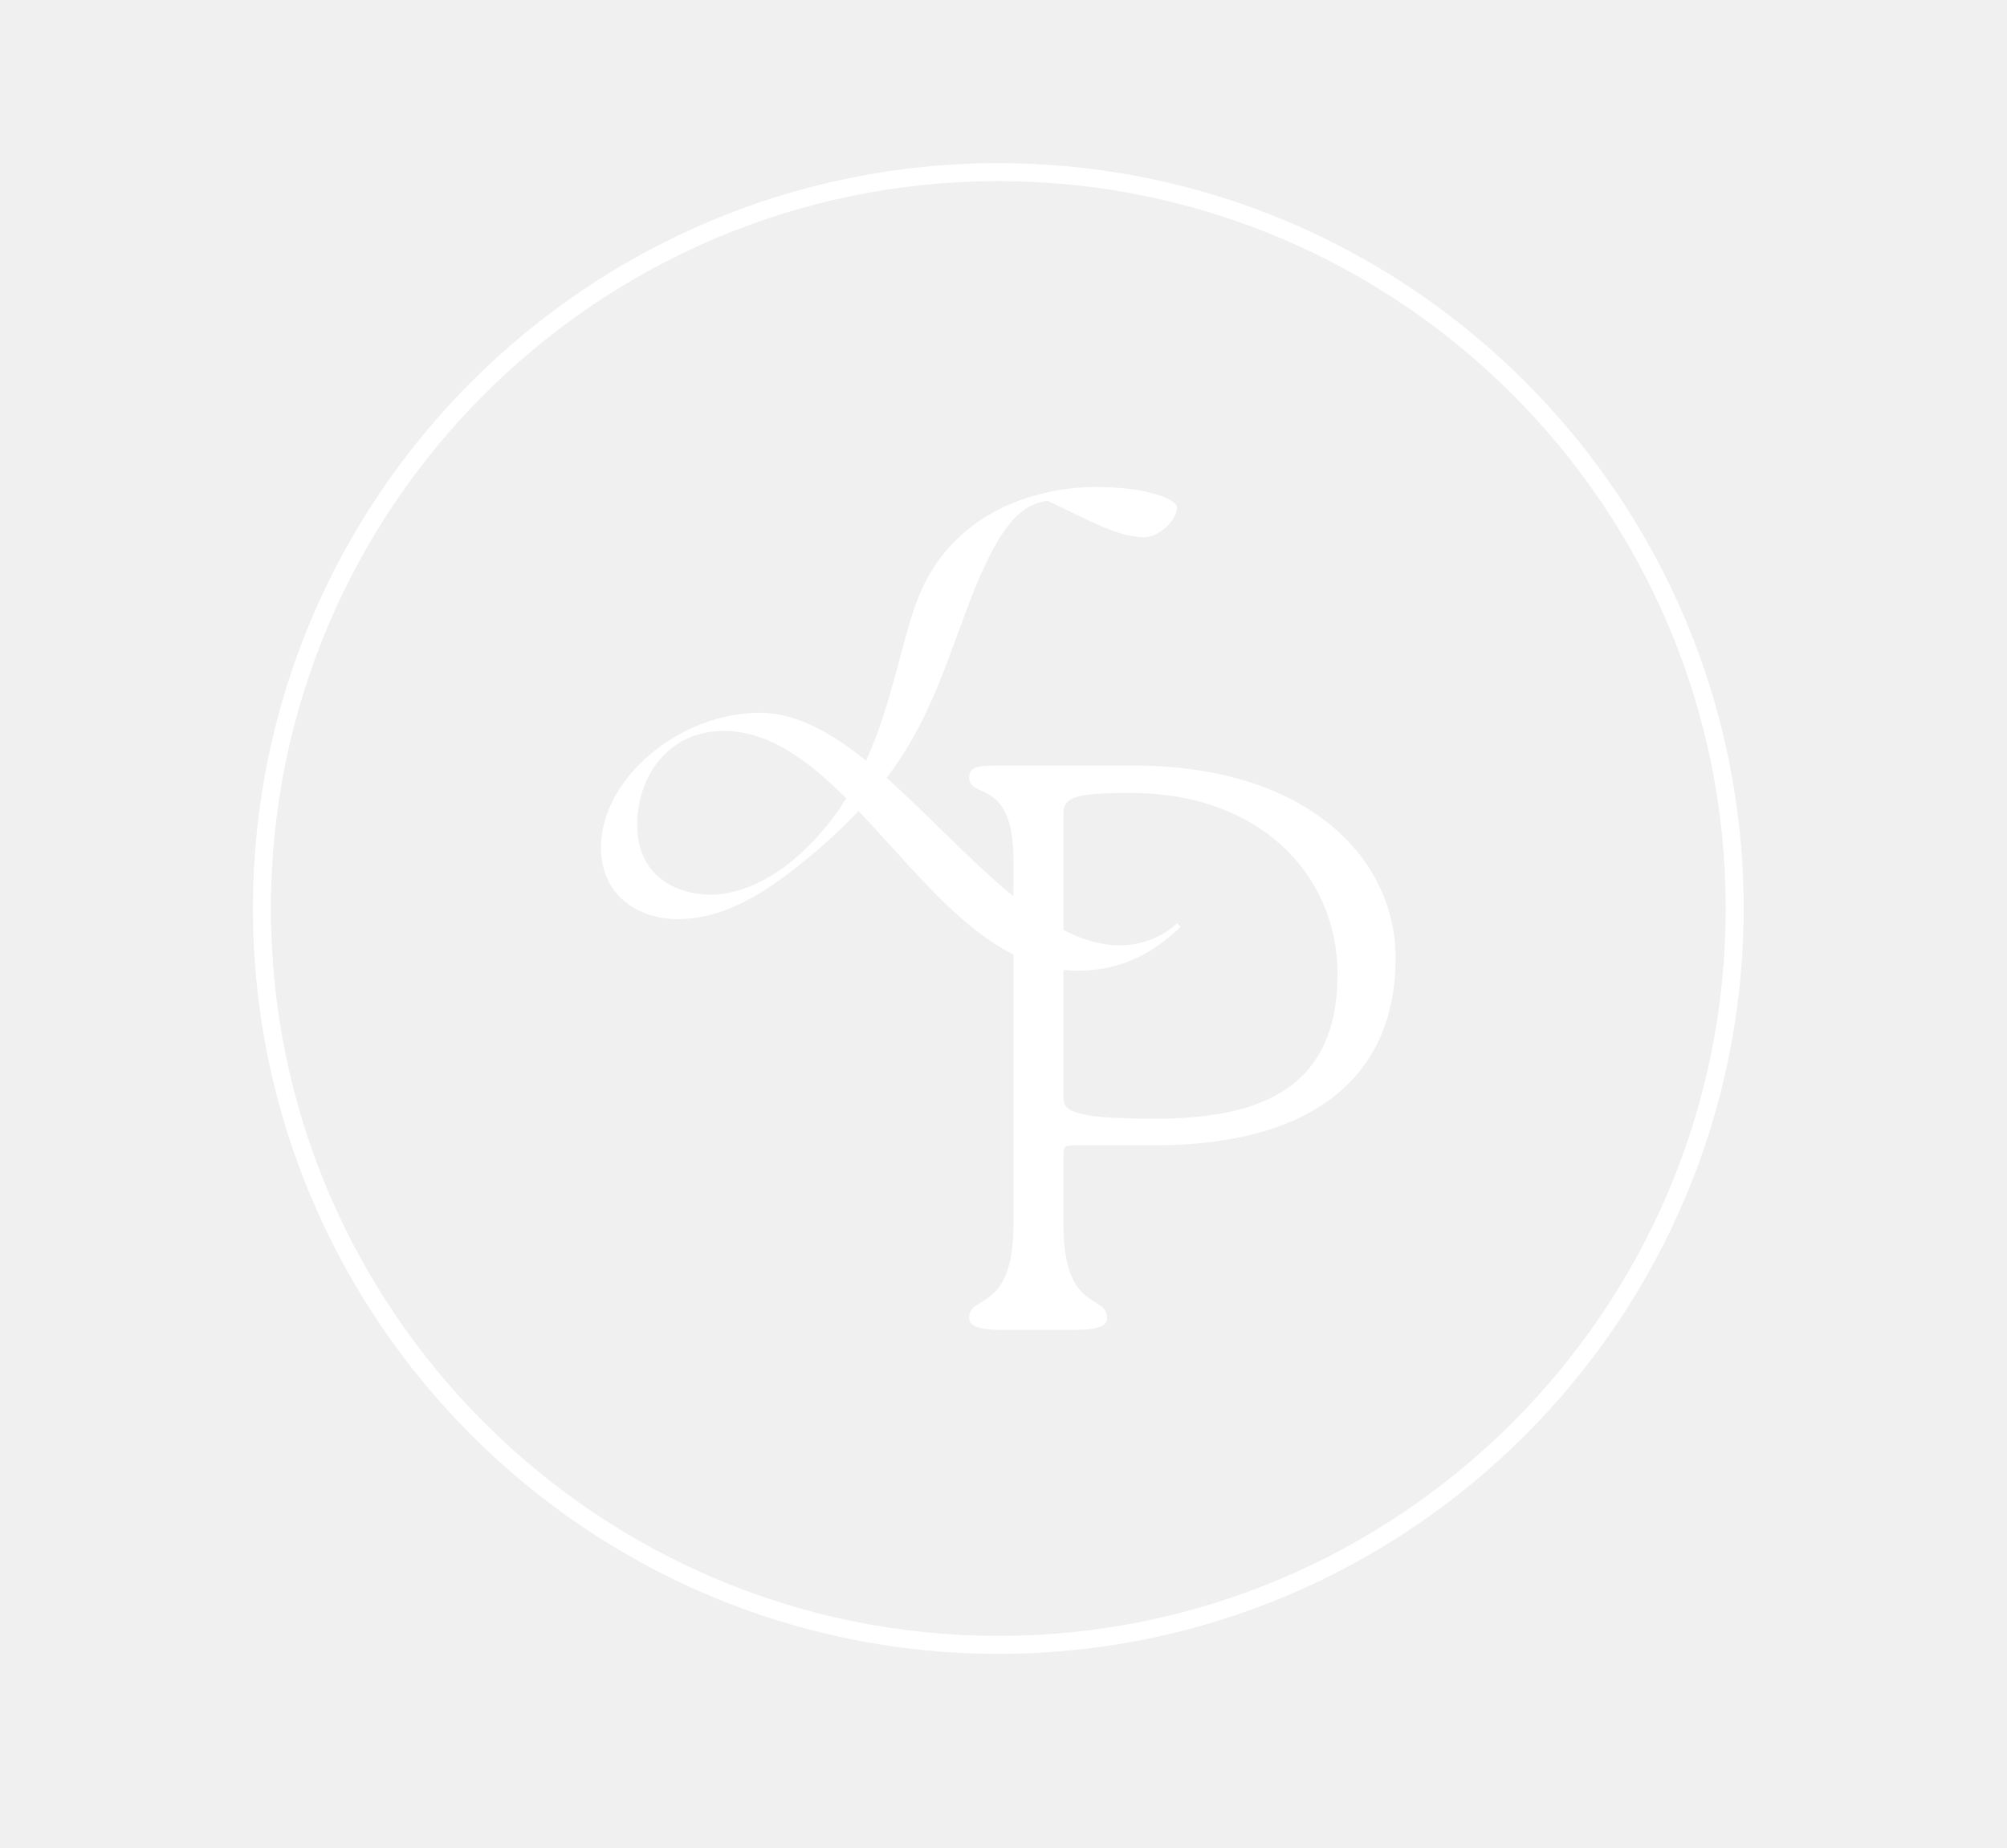
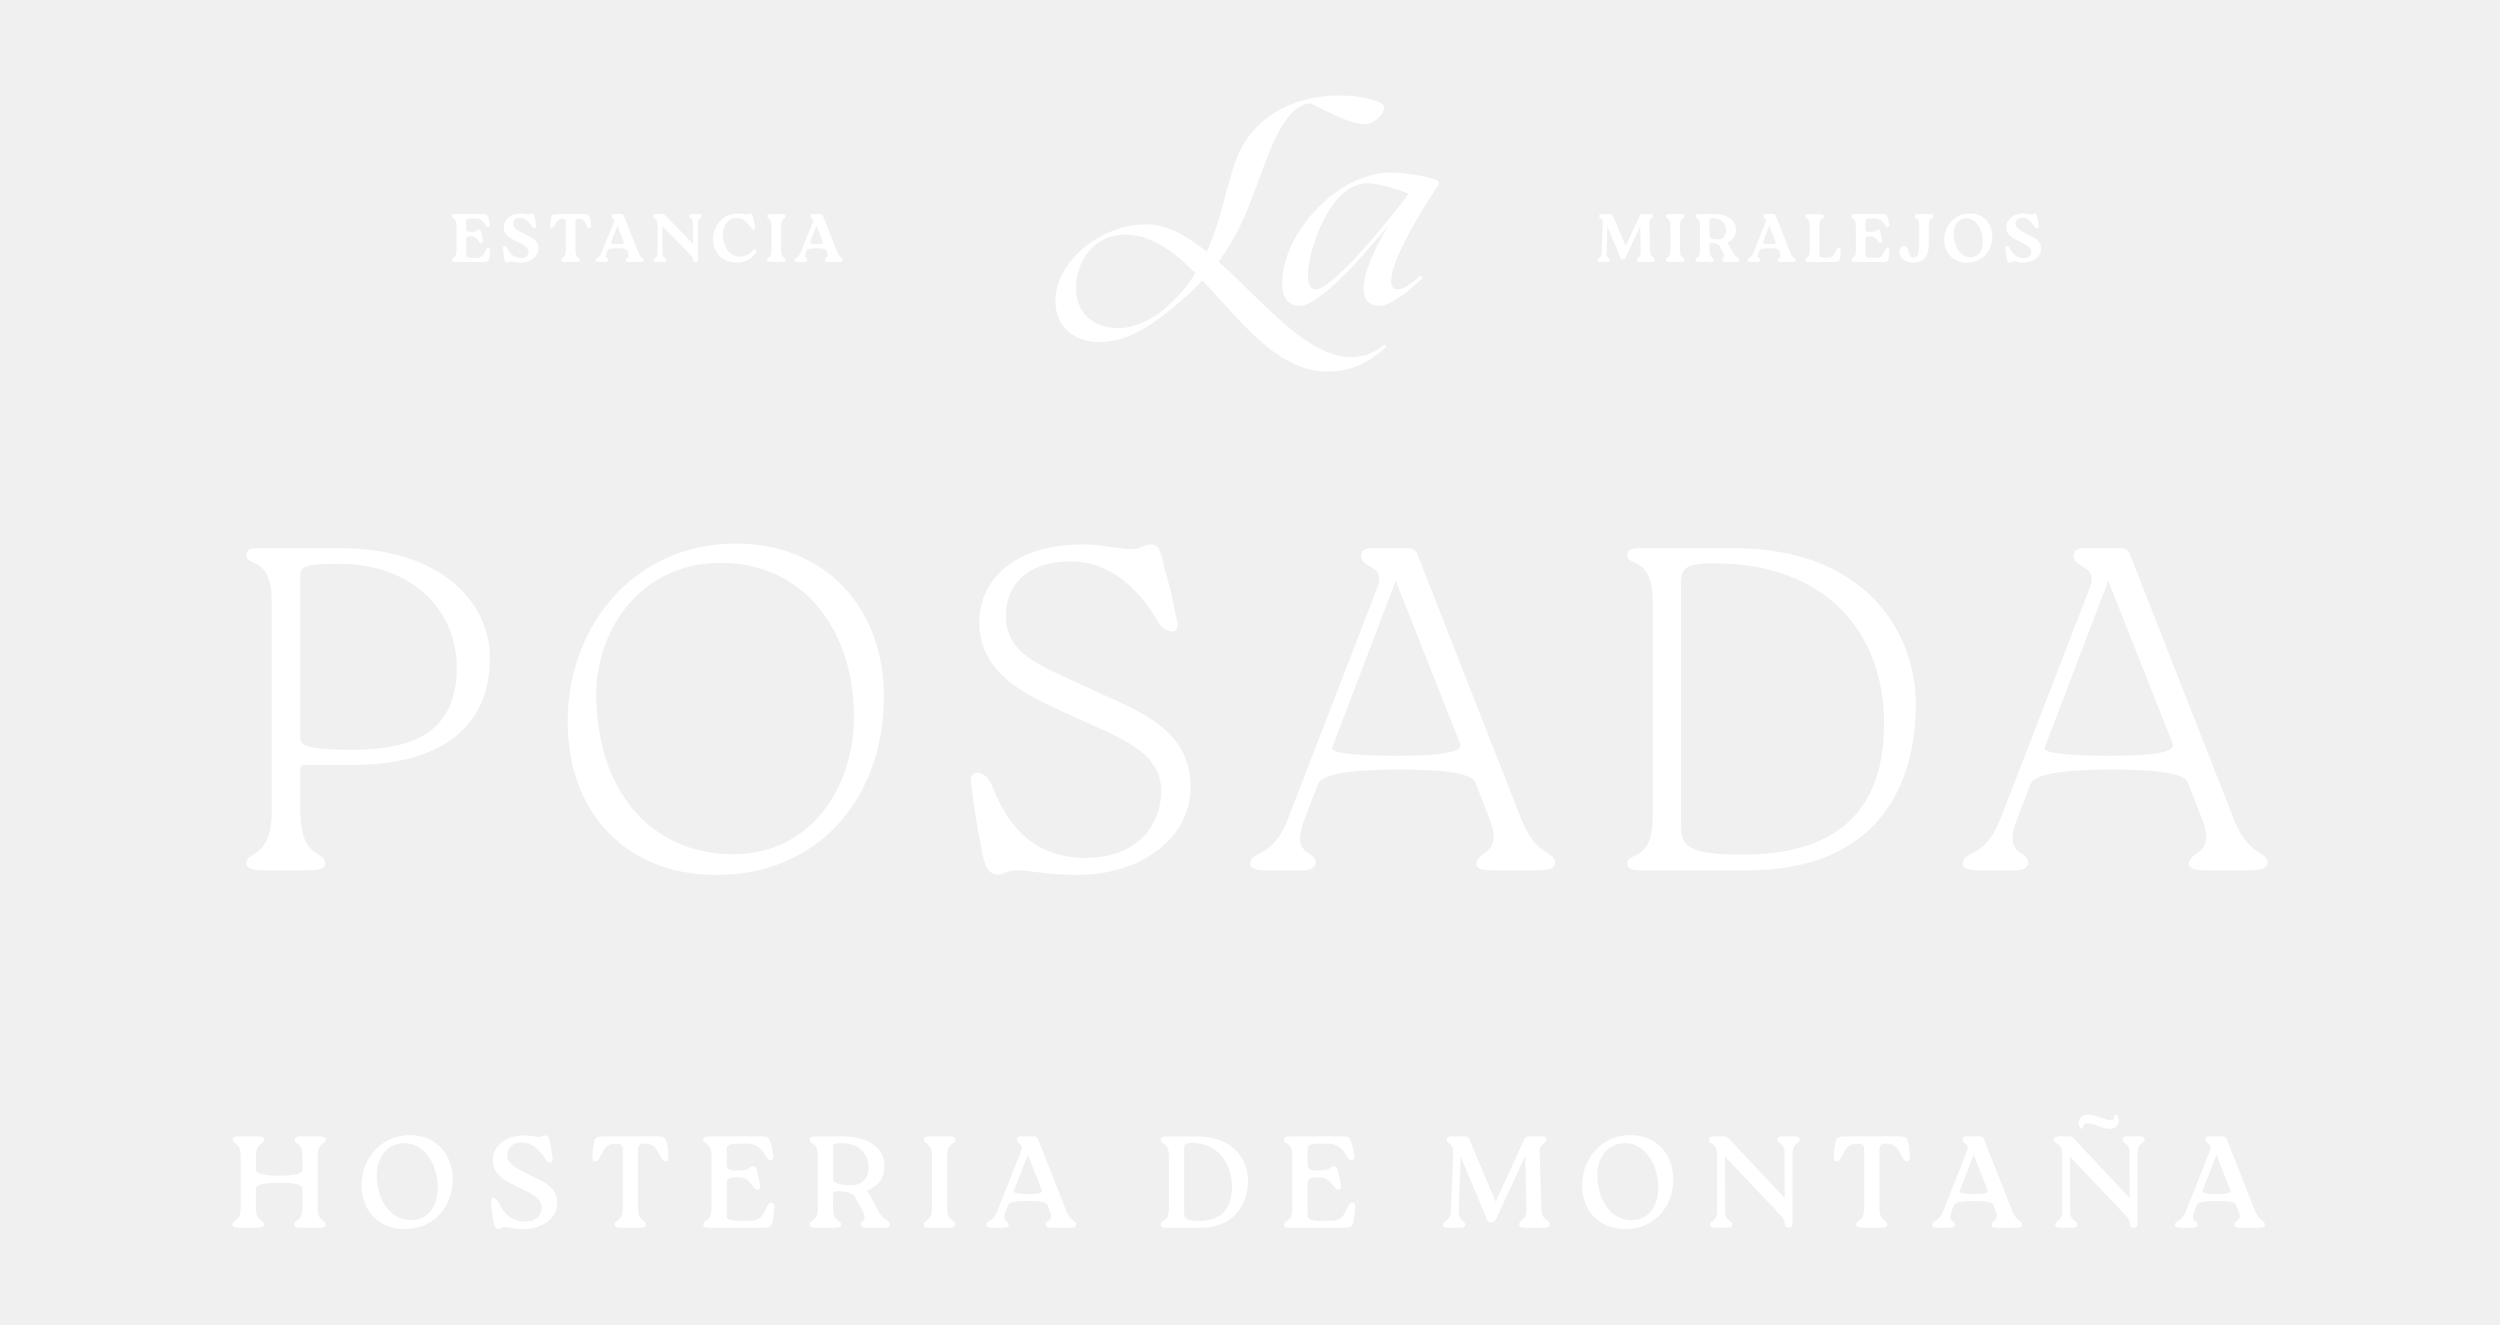
- <svg xmlns="http://www.w3.org/2000/svg" id="Capa_1" data-name="Capa 1" viewBox="0 0 335.33 308.67">
+ <svg xmlns="http://www.w3.org/2000/svg" id="Capa_1" data-name="Capa 1" viewBox="0 0 432.12 228.93">
  <defs>
    <style>
      .cls-1 {
        fill: #fff;
      }
    </style>
  </defs>
  <g>
-     <path class="cls-1" d="M189.26,127.9c29.23,0,43.92,15.49,43.92,32.2,0,19.26-13.2,31.26-40.28,31.26h-12.53c-2.83,0-2.69,0-2.69,2.69v10.51c0,14.82,7.28,11.59,7.28,15.63,0,1.62-1.89,2.02-6.2,2.02h-10.78c-3.91,0-6.06-.4-6.06-2.02,0-4.04,7.41-.81,7.41-15.63v-60.89c0-13.74-7.41-10.1-7.41-13.74,0-2.15,2.16-2.02,6.06-2.02h21.29ZM223.48,162.8c0-16.57-12.93-30.31-34.49-30.31-9.97,0-11.32.81-11.32,3.64v47.15c0,2.16.94,3.64,15.22,3.64,17.24,0,30.58-4.72,30.58-24.11Z" />
-     <path class="cls-1" d="M143.43,135.5c-2.49,2.65-5.44,5.44-9,8.32-6.65,5.44-13.46,9.75-21.24,9.75-6.12,0-12.78-3.63-12.78-11.95,0-11.64,13.23-22.53,26.54-22.53,6.05,0,11.94,3.33,17.77,8.01,4.38-9.75,5.9-19.96,8.62-27.06,5.59-14.29,19.35-18.67,29.94-18.67,8.24,0,13.38,2.04,13.38,3.4,0,2.19-3.1,4.99-5.44,4.99-4.46,0-9.22-2.8-16.25-6.12-3.78.76-7.63,2.5-13.46,18.22-4.08,10.96-6.73,19.35-13.38,28.12,13,11.49,25.78,27.97,39.01,27.97,4.23,0,7.71-1.89,9.53-3.7l.6.61c-3.17,2.95-8.39,7.33-17.24,7.33-14.74,0-25.48-15.04-36.59-26.69ZM119.01,149.49c4.16-.08,9.53-2.12,14.59-6.73,3.17-2.87,5.75-6.05,7.79-9.37-6.35-6.35-12.93-11.26-20.49-11.26-9.37,0-14.44,7.79-14.44,15.65,0,9.07,7.18,11.79,12.55,11.72Z" />
+     <path class="cls-1" d="M58.74,94.75c17.26,0,25.94,9.15,25.94,19.01,0,11.38-7.8,18.46-23.79,18.46h-7.4c-1.67,0-1.59,0-1.59,1.59v6.21c0,8.75,4.3,6.84,4.3,9.23,0,.96-1.12,1.19-3.66,1.19h-6.37c-2.31,0-3.58-.24-3.58-1.19,0-2.39,4.38-.48,4.38-9.23v-35.96c0-8.12-4.38-5.97-4.38-8.12,0-1.27,1.27-1.19,3.58-1.19h12.57ZM78.95,115.35c0-9.79-7.64-17.9-20.37-17.9-5.89,0-6.68.48-6.68,2.15v27.85c0,1.27.56,2.15,8.99,2.15,10.18,0,18.06-2.78,18.06-14.24Z" />
+     <path class="cls-1" d="M98.12,124.82c0-17.11,11.94-30.87,29.04-30.87,15.67,0,25.62,11.3,25.62,26.41,0,17.74-11.46,30.87-28.96,30.87-15.99,0-25.7-11.22-25.7-26.41ZM147.61,123.94c0-15.04-8.75-26.65-22.99-26.65s-21.56,12.01-21.56,22.59c0,16.63,9.31,27.77,23.71,27.77,13.53,0,20.84-11.78,20.84-23.71Z" />
+     <path class="cls-1" d="M175.7,150.44c-1.59,0-2.15.72-3.18.72-1.51,0-2.31-1.11-2.86-4.38-.32-1.75-1.04-5.01-1.75-10.9-.24-1.27-.08-2.31.96-2.31.95,0,1.99.64,2.62,2.31,2.31,5.81,6.36,12.25,15.83,12.41,8.91.08,13.05-5.17,13.37-10.9.48-7.4-7.24-9.87-14.08-13.05-7.64-3.58-17.34-6.92-17.34-16.87,0-6.6,5.33-13.37,17.98-13.37,3.26,0,5.81.8,8.35.8,1.67,0,2.15-.8,3.18-.8,1.59,0,1.75.96,2.54,4.22.56,2.07,1.27,4.54,2.07,8.75.32,1.03.24,2.07-.79,2.07-.96,0-1.91-.64-2.71-2.15-2.47-4.06-7.16-9.95-14.8-9.95s-11.22,4.14-11.22,9.47c0,6.84,6.6,8.75,13.76,12.17,8.04,3.82,17.66,6.68,18.14,16.55.48,9.71-8.75,15.91-19.17,15.99-6.12,0-8.43-.8-10.9-.8Z" />
+     <path class="cls-1" d="M225.5,141.53c-2.55,6.6,1.91,5.41,1.91,7.48,0,1.11-1.04,1.43-2.47,1.43h-6.05c-1.59,0-2.79-.24-2.79-1.11,0-2.47,3.74-.64,6.52-7.8l15.44-39.94c1.59-3.98-2.79-3.26-2.79-5.49,0-.72.24-1.35,1.99-1.35h6.21c.72,0,1.27.4,1.51,1.03l17.98,45.83c2.54,6.52,5.81,5.41,5.81,7.48,0,1.11-1.11,1.35-3.58,1.35h-7.16c-1.59,0-2.86-.24-2.86-1.11,0-2.23,4.77-1.59,2.31-7.72l-2.47-6.37q-.88-2.23-13.13-2.23-13.21,0-14.08,2.55l-2.31,5.97ZM252.39,128.56l-11.14-28.16-10.98,28.8q-.56,1.43,11.7,1.43,11.22,0,10.42-2.07Z" />
+     <path class="cls-1" d="M299.65,94.75c23.15,0,31.51,14.96,31.51,26.97,0,14.24-6.84,28.72-29.12,28.72h-17.18c-2.31,0-3.58.08-3.58-1.19,0-2.15,4.38,0,4.38-8.12v-37.07c0-8.12-4.38-5.97-4.38-8.12,0-1.27,1.27-1.19,3.58-1.19h14.8ZM325.66,125.06c0-15.67-10.02-27.69-29.28-27.69-4.69,0-5.81.56-5.81,3.5v42.17c0,3.42,1.83,4.69,10.58,4.69,20.69,0,24.5-12.17,24.5-22.67Z" />
+     <path class="cls-1" d="M348.66,141.53c-2.55,6.6,1.91,5.41,1.91,7.48,0,1.11-1.04,1.43-2.47,1.43h-6.05c-1.59,0-2.79-.24-2.79-1.11,0-2.47,3.74-.64,6.52-7.8l15.44-39.94c1.59-3.98-2.79-3.26-2.79-5.49,0-.72.24-1.35,1.99-1.35h6.21c.72,0,1.27.4,1.51,1.03l17.98,45.83c2.54,6.52,5.81,5.41,5.81,7.48,0,1.11-1.11,1.35-3.58,1.35h-7.16c-1.59,0-2.86-.24-2.86-1.11,0-2.23,4.77-1.59,2.31-7.72l-2.47-6.37q-.88-2.23-13.13-2.23-13.21,0-14.08,2.55l-2.31,5.97ZM375.55,128.56l-11.14-28.16-10.98,28.8q-.56,1.43,11.7,1.43,11.22,0,10.42-2.07Z" />
  </g>
-   <path class="cls-1" d="M166.8,276.33c-68.67,0-124.54-55.87-124.54-124.54S98.13,27.26,166.8,27.26s124.53,55.87,124.53,124.53-55.87,124.54-124.53,124.54ZM166.8,30.26c-67.01,0-121.54,54.52-121.54,121.53s54.52,121.54,121.54,121.54,121.53-54.52,121.53-121.54S233.81,30.26,166.8,30.26Z" />
+   <g>
+     <path class="cls-1" d="M54.9,208.69c0,2.64,1.36,2.01,1.36,2.98,0,.41-.32.54-1.17.54h-3.05c-.81,0-1.17-.14-1.17-.54,0-.97,1.4-.34,1.4-2.98v-3.23q0-1.02-3.93-1.02-4.11,0-4.11,1.02v3.23c0,2.64,1.38,2.01,1.38,2.98,0,.41-.32.54-1.2.54h-3.02c-.83,0-1.2-.14-1.2-.54,0-.97,1.42-.34,1.42-2.98v-8.76c0-2.64-1.38-2.01-1.38-2.98,0-.41.32-.54,1.2-.54h3.03c.83,0,1.2.14,1.2.54,0,.97-1.42.34-1.42,2.98v2.26q0,1.02,4.13,1.02,3.9,0,3.9-1.02v-2.26c0-2.64-1.35-2.01-1.35-2.98,0-.41.32-.54,1.17-.54h3.05c.81,0,1.17.14,1.17.54,0,.97-1.4.34-1.4,2.98v8.76Z" />
+     <path class="cls-1" d="M62.5,204.93c0-4.83,3.52-8.73,8.37-8.73,4.49,0,7.38,3.29,7.38,7.63,0,4.92-3.41,8.62-8.33,8.62-4.38,0-7.43-3.14-7.43-7.51ZM75.66,205.31c0-3.95-2.21-7.72-5.76-7.72-3.16,0-4.78,2.73-4.78,5.48,0,4.15,2.23,7.83,5.87,7.83,3.16,0,4.67-2.64,4.67-5.6Z" />
+     <path class="cls-1" d="M87.29,212.08c-.61,0-.72.34-1.13.34s-.68-.27-.83-1.22c-.16-.9-.34-1.92-.45-3.23-.05-.54.04-.9.43-.9.36,0,.59.25.93.86.65,1.4,1.92,3.21,4.54,3.23,1.92,0,2.78-1.15,2.82-2.39.07-1.74-1.92-2.53-3.81-3.45-2.39-1.2-4.6-2.1-4.6-4.81,0-2.28,2.05-4.26,5.46-4.26,1.04,0,1.92.27,2.51.27.54,0,.65-.27,1.06-.27.43,0,.61.23.83,1.17.16.75.34,1.58.47,2.64.07.52-.04.88-.45.88-.34,0-.61-.27-.97-.83-.74-1.13-1.99-2.64-3.86-2.64-1.67,0-2.55.93-2.55,2.19,0,1.58,1.49,2.23,3.72,3.36,2.5,1.24,4.83,2.1,4.9,4.72.07,2.93-2.75,4.69-5.78,4.72-1.69,0-2.6-.36-3.23-.36Z" />
+     <path class="cls-1" d="M110.28,208.69c0,2.64,1.35,2.01,1.35,2.98,0,.41-.31.54-1.17.54h-3.04c-.81,0-1.17-.14-1.17-.54,0-.97,1.4-.34,1.4-2.98v-9.95c0-.72-.29-1.06-1.11-1.06-1.62,0-2.01.72-2.78,2.19-.32.61-.54.88-.86.88-.45,0-.52-.38-.5-.88.02-1.17.14-1.94.32-2.59.16-.59.45-.86,1.85-.86l8.76-.02c1.42,0,1.71.27,1.87.88.18.63.27,1.4.32,2.57.02.5-.07.88-.52.88-.32,0-.52-.25-.84-.86-.77-1.47-1.15-2.21-2.78-2.21-.79,0-1.11.34-1.11,1.06v9.97Z" />
+     <path class="cls-1" d="M133.83,208.76c-.07,1.17-.18,1.94-.36,2.6-.16.59-.43.86-1.85.86h-8.87c-.84,0-1.2-.09-1.2-.54,0-1.02,1.42-.2,1.42-2.91v-8.89c0-2.71-1.42-1.9-1.42-2.91,0-.45.36-.54,1.2-.54l8.55-.02c1.31,0,1.56.14,1.76.75.23.61.43,1.38.59,2.37.09.52.07.86-.29.97-.41.11-.65-.11-.99-.7-.84-1.42-1.78-2.14-3.32-2.14h-1.15c-1.99,0-2.3.32-2.3,1.04v2.51c0,1.01.61,1.11,1.6,1.11h.43c2.1,0,1.85-.75,2.55-.75.36,0,.52.23.63.7l.5,2.23c.18.84.09,1.02-.29,1.13-.93.23-1.06-2.1-3.39-2.12h-.43c-.99,0-1.6.09-1.6,1.11v5.33c0,.77.31,1.08,2.37,1.08l1.62-.02c1.76,0,2.19-.75,2.87-2.23.36-.77.63-.95.97-.88.38.09.43.41.41.9Z" />
+     <path class="cls-1" d="M152.02,209.6c.86,1.54,1.8,1.22,1.8,2.08,0,.41-.31.54-1.02.54h-2.89c-.72,0-1.11-.14-1.11-.59,0-.68,1.15-.77.41-2.12l-1.38-2.53c-.41-.7-.77-.83-1.99-.99-1.22-.16-1.85-.23-1.85.52v2.19c0,2.64,1.38,2.01,1.38,2.98,0,.41-.32.54-1.2.54h-3.02c-.83,0-1.2-.14-1.2-.54,0-.97,1.42-.34,1.42-2.98v-8.82c0-2.71-1.42-1.9-1.42-2.91,0-.45.36-.54,1.2-.54h4.51c4.92,0,7.22,2.39,7.22,5.03,0,2.12-1.06,3.59-3,4.31l2.12,3.84ZM150.14,201.74c0-2.26-1.69-4.13-4.54-4.15-1.35,0-1.6.14-1.6.61v5.57c0,.86,1.8,1.06,2.8,1.11,2.12.14,3.34-1.15,3.34-3.14Z" />
+     <path class="cls-1" d="M161.09,199.94c0-2.64-1.38-2.01-1.38-2.98,0-.41.32-.54,1.2-.54h3.02c.84,0,1.2.14,1.2.54,0,.97-1.42.34-1.42,2.98v8.76c0,2.64,1.38,2.01,1.38,2.98,0,.41-.31.54-1.2.54h-3.02c-.84,0-1.2-.14-1.2-.54,0-.97,1.42-.34,1.42-2.98v-8.76Z" />
+     <path class="cls-1" d="M173.82,209.44c-.7,1.8.56,1.49.56,2.23,0,.43-.41.54-.92.54h-1.94c-.63,0-1.04-.11-1.04-.52,0-.79,1.17-.45,1.87-2.26l4.15-10.47c.54-1.35-.77-1.22-.77-2.01,0-.36.2-.54.68-.54h2.3c.36,0,.59.16.72.5l4.92,12.48c.75,1.85,1.67,1.49,1.67,2.26,0,.43-.31.56-1.15.56h-3.14c-.63,0-.99-.14-.99-.52,0-.81,1.44-.54.74-2.3l-.43-1.13q-.27-.68-3.34-.68t-3.43.65l-.47,1.2ZM180.1,205.81l-2.44-6.21-2.42,6.21q-.22.59,2.51.59,2.57,0,2.35-.59Z" />
+     <path class="cls-1" d="M206.84,196.42c6.36,0,8.87,4,8.87,7.63,0,4.33-2.57,8.17-8.26,8.17h-5.62c-.84,0-1.2-.09-1.2-.54,0-1.02,1.42-.2,1.42-2.91v-8.89c0-2.71-1.42-1.9-1.42-2.91,0-.45.36-.54,1.2-.54h5.01ZM212.94,205.22c0-4.33-2.6-7.67-6.84-7.67-1.08,0-1.42.16-1.42.99v11.15c0,.9.38,1.35,2.5,1.35,4.42,0,5.76-2.69,5.76-5.82Z" />
+     <path class="cls-1" d="M234.24,208.76c-.07,1.17-.18,1.94-.36,2.6-.16.59-.43.86-1.85.86h-8.87c-.83,0-1.2-.09-1.2-.54,0-1.02,1.42-.2,1.42-2.91v-8.89c0-2.71-1.42-1.9-1.42-2.91,0-.45.36-.54,1.2-.54l8.55-.02c1.31,0,1.56.14,1.76.75.22.61.43,1.38.59,2.37.09.52.07.86-.29.97-.41.11-.65-.11-.99-.7-.83-1.42-1.78-2.14-3.32-2.14h-1.15c-1.99,0-2.3.32-2.3,1.04v2.51c0,1.01.61,1.11,1.6,1.11h.43c2.1,0,1.85-.75,2.55-.75.36,0,.52.23.63.7l.5,2.23c.18.84.09,1.02-.29,1.13-.93.23-1.06-2.1-3.38-2.12h-.43c-.99,0-1.6.09-1.6,1.11v5.33c0,.77.32,1.08,2.37,1.08l1.62-.02c1.76,0,2.19-.75,2.87-2.23.36-.77.63-.95.97-.88.38.09.43.41.41.9Z" />
+     <path class="cls-1" d="M266.45,209.15c.07,1.94,1.4,1.49,1.4,2.5,0,.43-.32.56-1.11.56h-2.96c-.83,0-1.2-.14-1.2-.56,0-.95,1.31-.63,1.26-2.5l-.2-9.39-5.03,10.95c-.16.29-.32.45-.72.54-.45.11-.68-.04-.79-.29l-4.63-11.04-.32,9.52c-.07,1.69,1.11,1.47,1.11,2.23,0,.43-.32.54-1.02.54h-1.76c-.7,0-1.04-.14-1.04-.54,0-.74,1.26-.54,1.33-2.23l.43-10.27c.07-1.56-1.17-1.47-1.17-2.23,0-.38.25-.52.97-.52h2.21c.36,0,.59.16.75.5l4.56,10.81,4.96-10.81c.16-.34.38-.5.74-.5h2.08c.72,0,.99.14.99.52,0,.81-1.24.56-1.17,2.23l.32,9.97Z" />
+     <path class="cls-1" d="M273.47,204.93c0-4.83,3.52-8.73,8.37-8.73,4.49,0,7.38,3.29,7.38,7.63,0,4.92-3.41,8.62-8.33,8.62-4.38,0-7.43-3.14-7.43-7.51ZM286.63,205.31c0-3.95-2.21-7.72-5.76-7.72-3.16,0-4.78,2.73-4.78,5.48,0,4.15,2.23,7.83,5.87,7.83,3.16,0,4.67-2.64,4.67-5.6Z" />
+     <path class="cls-1" d="M310.03,196.42c.7,0,1.04.11,1.04.54,0,.75-1.22.54-1.22,2.23v12.21c0,.61-.23.81-.7.81-.43,0-.65-.29-.65-.61,0-.52-.18-.95-.63-1.44l-9.71-10.25.02,9.52c.02,1.69,1.24,1.47,1.24,2.23,0,.43-.34.54-1.04.54h-1.76c-.7,0-1.02-.14-1.02-.54,0-.74,1.2-.54,1.2-2.23v-9.57c0-2.71-1.4-1.9-1.4-2.91,0-.45.36-.54,1.17-.54h1.42c.38,0,.61.16.9.45l9.59,10.22-.02-7.9c0-1.69-1.22-1.47-1.22-2.23,0-.43.32-.54,1.02-.54h1.76Z" />
+     <path class="cls-1" d="M324.86,208.69c0,2.64,1.35,2.01,1.35,2.98,0,.41-.31.54-1.17.54h-3.04c-.81,0-1.17-.14-1.17-.54,0-.97,1.4-.34,1.4-2.98v-9.95c0-.72-.29-1.06-1.11-1.06-1.62,0-2.01.72-2.78,2.19-.32.61-.54.88-.86.88-.45,0-.52-.38-.5-.88.02-1.17.14-1.94.32-2.59.16-.59.45-.86,1.85-.86l8.76-.02c1.42,0,1.71.27,1.87.88.18.63.27,1.4.32,2.57.02.5-.07.88-.52.88-.32,0-.52-.25-.84-.86-.77-1.47-1.15-2.21-2.78-2.21-.79,0-1.11.34-1.11,1.06v9.97Z" />
+     <path class="cls-1" d="M337.32,209.44c-.7,1.8.56,1.49.56,2.23,0,.43-.41.54-.93.54h-1.94c-.63,0-1.04-.11-1.04-.52,0-.79,1.17-.45,1.87-2.26l4.15-10.47c.54-1.35-.77-1.22-.77-2.01,0-.36.2-.54.68-.54h2.3c.36,0,.59.16.72.5l4.92,12.48c.74,1.85,1.67,1.49,1.67,2.26,0,.43-.32.56-1.15.56h-3.14c-.63,0-.99-.14-.99-.52,0-.81,1.45-.54.74-2.3l-.43-1.13q-.27-.68-3.34-.68t-3.43.65l-.47,1.2ZM343.59,205.81l-2.44-6.21-2.41,6.21q-.23.59,2.5.59,2.57,0,2.35-.59Z" />
+     <path class="cls-1" d="M369.66,196.42c.7,0,1.04.11,1.04.54,0,.75-1.22.54-1.22,2.23v12.21c0,.61-.23.81-.7.81-.43,0-.65-.29-.65-.61,0-.52-.18-.95-.63-1.44l-9.71-10.25.02,9.52c.02,1.69,1.24,1.47,1.24,2.23,0,.43-.34.54-1.04.54h-1.76c-.7,0-1.02-.14-1.02-.54,0-.74,1.2-.54,1.2-2.23v-9.57c0-2.71-1.4-1.9-1.4-2.91,0-.45.36-.54,1.17-.54h1.42c.38,0,.61.16.9.45l9.59,10.22-.02-7.9c0-1.69-1.22-1.47-1.22-2.23,0-.43.32-.54,1.02-.54h1.76ZM359.3,194.14c0-.77.54-1.47,1.65-1.47,1.38,0,3,.95,3.75.95.5,0,.79-.18.79-.65,0-.56.75-.25.75.68,0,.79-.56,1.47-1.67,1.47s-2.53-.95-3.72-.95c-.5,0-.81.18-.81.68,0,.54-.72.23-.72-.7Z" />
+     <path class="cls-1" d="M379.28,209.44c-.7,1.8.56,1.49.56,2.23,0,.43-.41.54-.92.54h-1.94c-.63,0-1.04-.11-1.04-.52,0-.79,1.17-.45,1.87-2.26l4.15-10.47c.54-1.35-.77-1.22-.77-2.01,0-.36.2-.54.68-.54h2.3c.36,0,.59.16.72.5l4.92,12.48c.75,1.85,1.67,1.49,1.67,2.26,0,.43-.31.56-1.15.56h-3.14c-.63,0-.99-.14-.99-.52,0-.81,1.44-.54.74-2.3l-.43-1.13q-.27-.68-3.34-.68t-3.43.65l-.47,1.2ZM385.55,205.81l-2.44-6.21-2.42,6.21q-.22.59,2.51.59,2.57,0,2.35-.59Z" />
+   </g>
+   <g>
+     <path class="cls-1" d="M84.73,43.36c-.02.65-.08,1.1-.18,1.43-.09.36-.27.5-.99.5h-4.77c-.47,0-.66-.07-.66-.33,0-.62.78-.14.78-1.68v-4.26c0-1.54-.78-1.06-.78-1.68,0-.26.19-.33.66-.33h4.58c.69,0,.85.06.98.41.11.32.22.72.31,1.22.06.32.04.52-.18.58-.22.07-.37-.04-.56-.34-.46-.75-.96-1.12-1.74-1.12h-.56c-.89,0-1.05.17-1.05.54v1.21c0,.51.28.58.79.58h.12c.98,0,.91-.4,1.31-.4.23,0,.31.14.36.35l.28,1.35c.09.43.04.53-.19.58-.57.13-.64-1.13-1.76-1.13h-.12c-.51,0-.79.06-.79.58v2.58c0,.39.17.56,1.12.56h.78c.83-.01,1.08-.45,1.47-1.28.19-.4.34-.5.53-.45.25.05.26.22.25.54Z" />
+     <path class="cls-1" d="M88.25,45.18c-.34,0-.39.22-.63.22s-.37-.14-.45-.65c-.09-.57-.19-1.11-.24-1.73-.01-.32.05-.52.27-.52.21,0,.31.14.52.5.34.66,1.04,1.62,2.38,1.62.88,0,1.24-.53,1.27-1.09.02-.82-.97-1.25-1.96-1.76-1.29-.65-2.34-1.12-2.34-2.52,0-1.29,1.21-2.35,2.96-2.35.58,0,1.06.17,1.34.17.29,0,.37-.17.6-.17.21,0,.34.12.45.63.09.41.19.9.24,1.42.02.32-.05.52-.3.52-.19,0-.33-.15-.56-.5-.39-.58-1.03-1.33-1.95-1.33-.76,0-1.17.43-1.17,1.02,0,.76.67,1.12,1.9,1.75,1.36.69,2.48,1.15,2.5,2.47.02,1.58-1.5,2.51-3.1,2.51-.89,0-1.41-.21-1.73-.21Z" />
+     <path class="cls-1" d="M99.46,43.31c0,1.41.76,1.08.76,1.64,0,.25-.17.33-.66.33h-1.88c-.47,0-.66-.08-.66-.33,0-.57.78-.24.78-1.64v-4.99c0-.36-.15-.52-.53-.52-.78,0-1,.41-1.43,1.22-.14.3-.26.44-.44.44-.25,0-.31-.2-.3-.52.02-.65.08-1.1.18-1.43.09-.35.27-.5.99-.5h4.72c.72,0,.9.14.98.49.09.34.17.79.18,1.44.01.31-.04.52-.28.52-.18,0-.29-.14-.45-.44-.41-.82-.65-1.23-1.43-1.23-.35,0-.52.18-.52.53v4.99Z" />
+     <path class="cls-1" d="M104.85,43.77c-.37.92.31.77.31,1.19,0,.26-.24.31-.54.31h-1.05c-.38,0-.62-.06-.62-.3,0-.44.64-.32.99-1.21l2.13-5.3c.3-.75-.4-.7-.4-1.15,0-.21.13-.32.38-.32h1.34c.21,0,.36.09.44.3l2.54,6.42c.39.98.88.78.88,1.22,0,.26-.17.34-.63.34h-1.9c-.38,0-.57-.08-.57-.33,0-.46.78-.3.43-1.23l-.18-.43q-.14-.37-1.66-.37t-1.67.33l-.21.51ZM107.83,41.87l-1.1-2.83-1.1,2.79q-.14.35,1.11.35,1.21,0,1.09-.32Z" />
+     <path class="cls-1" d="M120.73,37.02c.4,0,.56.06.56.31,0,.39-.64.36-.64,1.16v6.3c0,.37-.13.5-.43.5s-.43-.17-.43-.37c0-.28-.12-.5-.37-.77l-4.92-5.04.02,4.69c0,.8.64.76.64,1.17,0,.25-.17.3-.54.3h-1.04c-.4,0-.56-.07-.56-.31,0-.39.64-.35.64-1.16v-4.79c0-1.54-.78-1.06-.78-1.68,0-.26.19-.33.66-.33h.95c.25,0,.39.11.57.28l4.72,4.88v-3.69c0-.8-.65-.76-.65-1.17,0-.25.18-.29.56-.29h1.04Z" />
+     <path class="cls-1" d="M123.25,41.31c0-2.45,1.87-4.42,4.32-4.42.73,0,1.16.2,1.44.2s.38-.19.65-.19c.21,0,.34.12.48.63.13.41.26.91.37,1.62.05.32-.01.51-.27.53-.25.02-.35-.17-.59-.52-.54-.79-1.23-1.48-2.27-1.48-1.51,0-2.42,1.26-2.42,2.88,0,2.05,1.1,3.78,2.96,3.78.98,0,1.69-.43,2.32-1.1.28-.31.62.02.41.4-.44.9-1.68,1.75-3.3,1.75-2.41,0-4.09-1.58-4.09-4.09Z" />
+     <path class="cls-1" d="M133.36,38.98c0-1.41-.76-1.08-.76-1.64,0-.25.17-.33.66-.33h1.88c.46,0,.65.08.65.33,0,.57-.77.24-.77,1.64v4.33c0,1.41.75,1.08.75,1.64,0,.25-.17.33-.65.33h-1.88c-.47,0-.66-.08-.66-.33,0-.57.78-.24.78-1.64v-4.33Z" />
+     <path class="cls-1" d="M139.26,43.77c-.37.92.31.77.31,1.19,0,.26-.24.31-.54.31h-1.05c-.38,0-.62-.06-.62-.3,0-.44.64-.32.99-1.21l2.13-5.3c.3-.75-.4-.7-.4-1.15,0-.21.13-.32.38-.32h1.34c.21,0,.36.09.44.3l2.54,6.42c.39.98.88.78.88,1.22,0,.26-.17.34-.63.34h-1.9c-.38,0-.57-.08-.57-.33,0-.46.78-.3.43-1.23l-.18-.43q-.14-.37-1.66-.37t-1.67.33l-.21.51ZM142.24,41.87l-1.1-2.83-1.1,2.79q-.14.35,1.11.35,1.21,0,1.09-.32Z" />
+     <path class="cls-1" d="M285.24,43.55c.05,1.06.79.78.79,1.4,0,.26-.17.34-.63.34h-1.82c-.46,0-.65-.08-.65-.34,0-.58.69-.37.67-1.4l-.09-4.47-2.5,5.38c-.09.2-.19.28-.43.34-.26.05-.4-.04-.46-.2l-2.29-5.45-.15,4.66c-.04.8.59.76.59,1.17,0,.25-.18.3-.54.3h-1.05c-.4,0-.56-.07-.56-.31,0-.39.67-.35.71-1.16l.22-5.25c.04-.84-.66-.75-.66-1.22,0-.25.17-.33.57-.33h1.37c.21,0,.37.09.45.3l2.22,5.21,2.41-5.2c.09-.21.24-.31.45-.31h1.3c.4,0,.57.08.57.33,0,.48-.7.34-.66,1.22l.17,4.99Z" />
+     <path class="cls-1" d="M288.72,38.98c0-1.41-.76-1.08-.76-1.64,0-.25.17-.33.66-.33h1.88c.46,0,.65.08.65.33,0,.57-.77.24-.77,1.64v4.33c0,1.41.75,1.08.75,1.64,0,.25-.17.33-.65.33h-1.88c-.47,0-.66-.08-.66-.33,0-.57.78-.24.78-1.64v-4.33Z" />
+     <path class="cls-1" d="M299.63,43.8c.46.82.97.65.97,1.16,0,.25-.17.33-.6.33h-1.74c-.38,0-.57-.08-.57-.34,0-.41.6-.5.21-1.21l-.66-1.18c-.18-.34-.37-.41-.91-.5-.52-.07-.84-.09-.84.27v.98c0,1.41.75,1.08.75,1.64,0,.25-.17.33-.65.33h-1.88c-.47,0-.66-.08-.66-.33,0-.57.78-.24.78-1.64v-4.29c0-1.54-.78-1.06-.78-1.68,0-.26.19-.33.66-.33h2.58c2.54,0,3.77,1.25,3.77,2.66,0,1.08-.51,1.87-1.49,2.26l1.06,1.87ZM298.34,39.83c0-1.17-.83-2.12-2.12-2.12-.64-.01-.73.06-.73.31v2.81c0,.39.66.51,1.17.56,1.15.12,1.68-.65,1.68-1.56Z" />
+     <path class="cls-1" d="M303.95,43.77c-.37.92.31.77.31,1.19,0,.26-.24.31-.54.31h-1.05c-.38,0-.62-.06-.62-.3,0-.44.64-.32.99-1.21l2.13-5.3c.3-.75-.4-.7-.4-1.15,0-.21.13-.32.38-.32h1.34c.21,0,.36.09.44.3l2.54,6.42c.39.98.88.78.88,1.22,0,.26-.17.34-.63.34h-1.9c-.38,0-.57-.08-.57-.33,0-.46.78-.3.43-1.23l-.18-.43q-.14-.37-1.66-.37t-1.67.33l-.21.51ZM306.93,41.87l-1.1-2.83-1.1,2.79q-.14.35,1.11.35,1.21,0,1.09-.32Z" />
+     <path class="cls-1" d="M318.17,43.36c-.02.65-.08,1.1-.18,1.43-.09.36-.27.5-.99.5h-4.3c-.47,0-.66-.07-.66-.33,0-.62.78-.14.78-1.68v-4.29c0-1.41-.76-1.08-.76-1.64,0-.25.17-.33.66-.33h1.88c.46,0,.65.08.65.33,0,.57-.77.24-.77,1.64v5.01c0,.38.17.54.91.54h.53c.83-.01,1.08-.45,1.47-1.28.19-.4.34-.5.53-.45.25.05.26.22.25.54Z" />
+     <path class="cls-1" d="M326.6,43.36c-.02.65-.08,1.1-.18,1.43-.09.36-.27.5-.99.5h-4.77c-.47,0-.66-.07-.66-.33,0-.62.78-.14.78-1.68v-4.26c0-1.54-.78-1.06-.78-1.68,0-.26.19-.33.66-.33h4.58c.69,0,.85.06.98.41.11.32.22.72.31,1.22.06.32.04.52-.18.58-.22.07-.37-.04-.56-.34-.46-.75-.96-1.12-1.74-1.12h-.56c-.89,0-1.05.17-1.05.54v1.21c0,.51.28.58.79.58h.12c.98,0,.91-.4,1.31-.4.23,0,.31.14.36.35l.28,1.35c.09.43.04.53-.19.58-.57.13-.64-1.13-1.76-1.13h-.12c-.51,0-.79.06-.79.58v2.58c0,.39.17.56,1.12.56h.78c.83-.01,1.08-.45,1.47-1.28.19-.4.34-.5.53-.45.25.05.26.22.25.54Z" />
+     <path class="cls-1" d="M331.73,38.98c0-1.41-.75-1.08-.75-1.64,0-.25.17-.33.65-.33h1.89c.46,0,.65.08.65.33,0,.57-.77.24-.77,1.64v2.81c.01,2.12-.45,3.59-2.77,3.59-1.55,0-2.33-.98-2.33-1.99,0-.56.35-.83.76-.83.49,0,.73.34.79.76.12.75.34,1.23.91,1.23.66,0,.96-.76.96-2.07v-3.51Z" />
+     <path class="cls-1" d="M336.06,41.47c0-2.53,1.87-4.58,4.4-4.58,2.38,0,3.9,1.74,3.9,4.02,0,2.55-1.83,4.49-4.4,4.49-2.25,0-3.9-1.63-3.9-3.94ZM342.73,41.81c0-2-1.08-4.08-2.83-4.08-1.48,0-2.21,1.28-2.21,2.66,0,2.05,1.1,4.08,2.89,4.08,1.5,0,2.15-1.21,2.15-2.66Z" />
+     <path class="cls-1" d="M347.97,45.18c-.34,0-.39.22-.63.22s-.37-.14-.45-.65c-.09-.57-.19-1.11-.24-1.73-.01-.32.05-.52.27-.52.21,0,.31.14.52.5.34.66,1.04,1.62,2.38,1.62.88,0,1.24-.53,1.27-1.09.02-.82-.97-1.25-1.96-1.76-1.29-.65-2.34-1.12-2.34-2.52,0-1.29,1.21-2.35,2.96-2.35.58,0,1.06.17,1.34.17.29,0,.37-.17.6-.17.21,0,.34.12.45.63.09.41.19.9.24,1.42.02.32-.05.52-.3.52-.19,0-.33-.15-.56-.5-.39-.58-1.03-1.33-1.95-1.33-.76,0-1.17.43-1.17,1.02,0,.76.67,1.12,1.9,1.75,1.36.69,2.48,1.15,2.5,2.47.02,1.58-1.5,2.51-3.1,2.51-.89,0-1.41-.21-1.73-.21Z" />
+   </g>
+   <g>
+     <path class="cls-1" d="M207.83,48.46c-1.47,1.56-3.21,3.21-5.31,4.91-3.93,3.21-7.95,5.76-12.54,5.76-3.62,0-7.55-2.14-7.55-7.05,0-6.88,7.81-13.3,15.67-13.3,3.57,0,7.05,1.96,10.49,4.73,2.59-5.76,3.48-11.79,5.09-15.98,3.3-8.44,11.43-11.03,17.68-11.03,4.87,0,7.9,1.21,7.9,2.01,0,1.29-1.83,2.95-3.21,2.95-2.63,0-5.45-1.65-9.6-3.62-2.23.45-4.51,1.47-7.95,10.76-2.41,6.47-3.97,11.43-7.9,16.61,7.68,6.79,15.22,16.52,23.04,16.52,2.5,0,4.55-1.12,5.62-2.19l.36.36c-1.88,1.74-4.96,4.33-10.18,4.33-8.71,0-15.04-8.88-21.61-15.76ZM193.41,56.72c2.46-.04,5.62-1.25,8.62-3.97,1.88-1.7,3.39-3.57,4.6-5.54-3.75-3.75-7.63-6.65-12.1-6.65-5.54,0-8.53,4.6-8.53,9.24,0,5.36,4.24,6.96,7.41,6.92Z" />
+     <path class="cls-1" d="M235.69,50.06c0-3.12,2.05-7.28,4.24-11.03-6.74,8.17-12.59,13.97-15.45,13.84-1.96-.09-2.9-1.74-2.86-4.11.13-8.44,9.51-18.93,18.75-18.93,1.56,0,4.73.31,6.92.98l.76.22c.62.18.8.58.45,1.12-1.56,2.32-3.88,6.07-5.45,9.11-1.47,2.99-2.59,5.36-2.59,7.46,0,.8.36,1.29,1.16,1.29.94,0,2.41-.98,3.93-2.41l.4.45c-3.71,3.44-6.16,4.82-7.54,4.82-2.14,0-2.72-1.7-2.72-2.81ZM227.38,50.02c2.01,0,7.63-5.58,15.49-15.67l.58-.89c-2.23-.89-5.4-1.79-7.14-1.79-6.29,0-10.22,11.39-10.22,15.85,0,.85.04,2.5,1.29,2.5Z" />
+   </g>
</svg>
